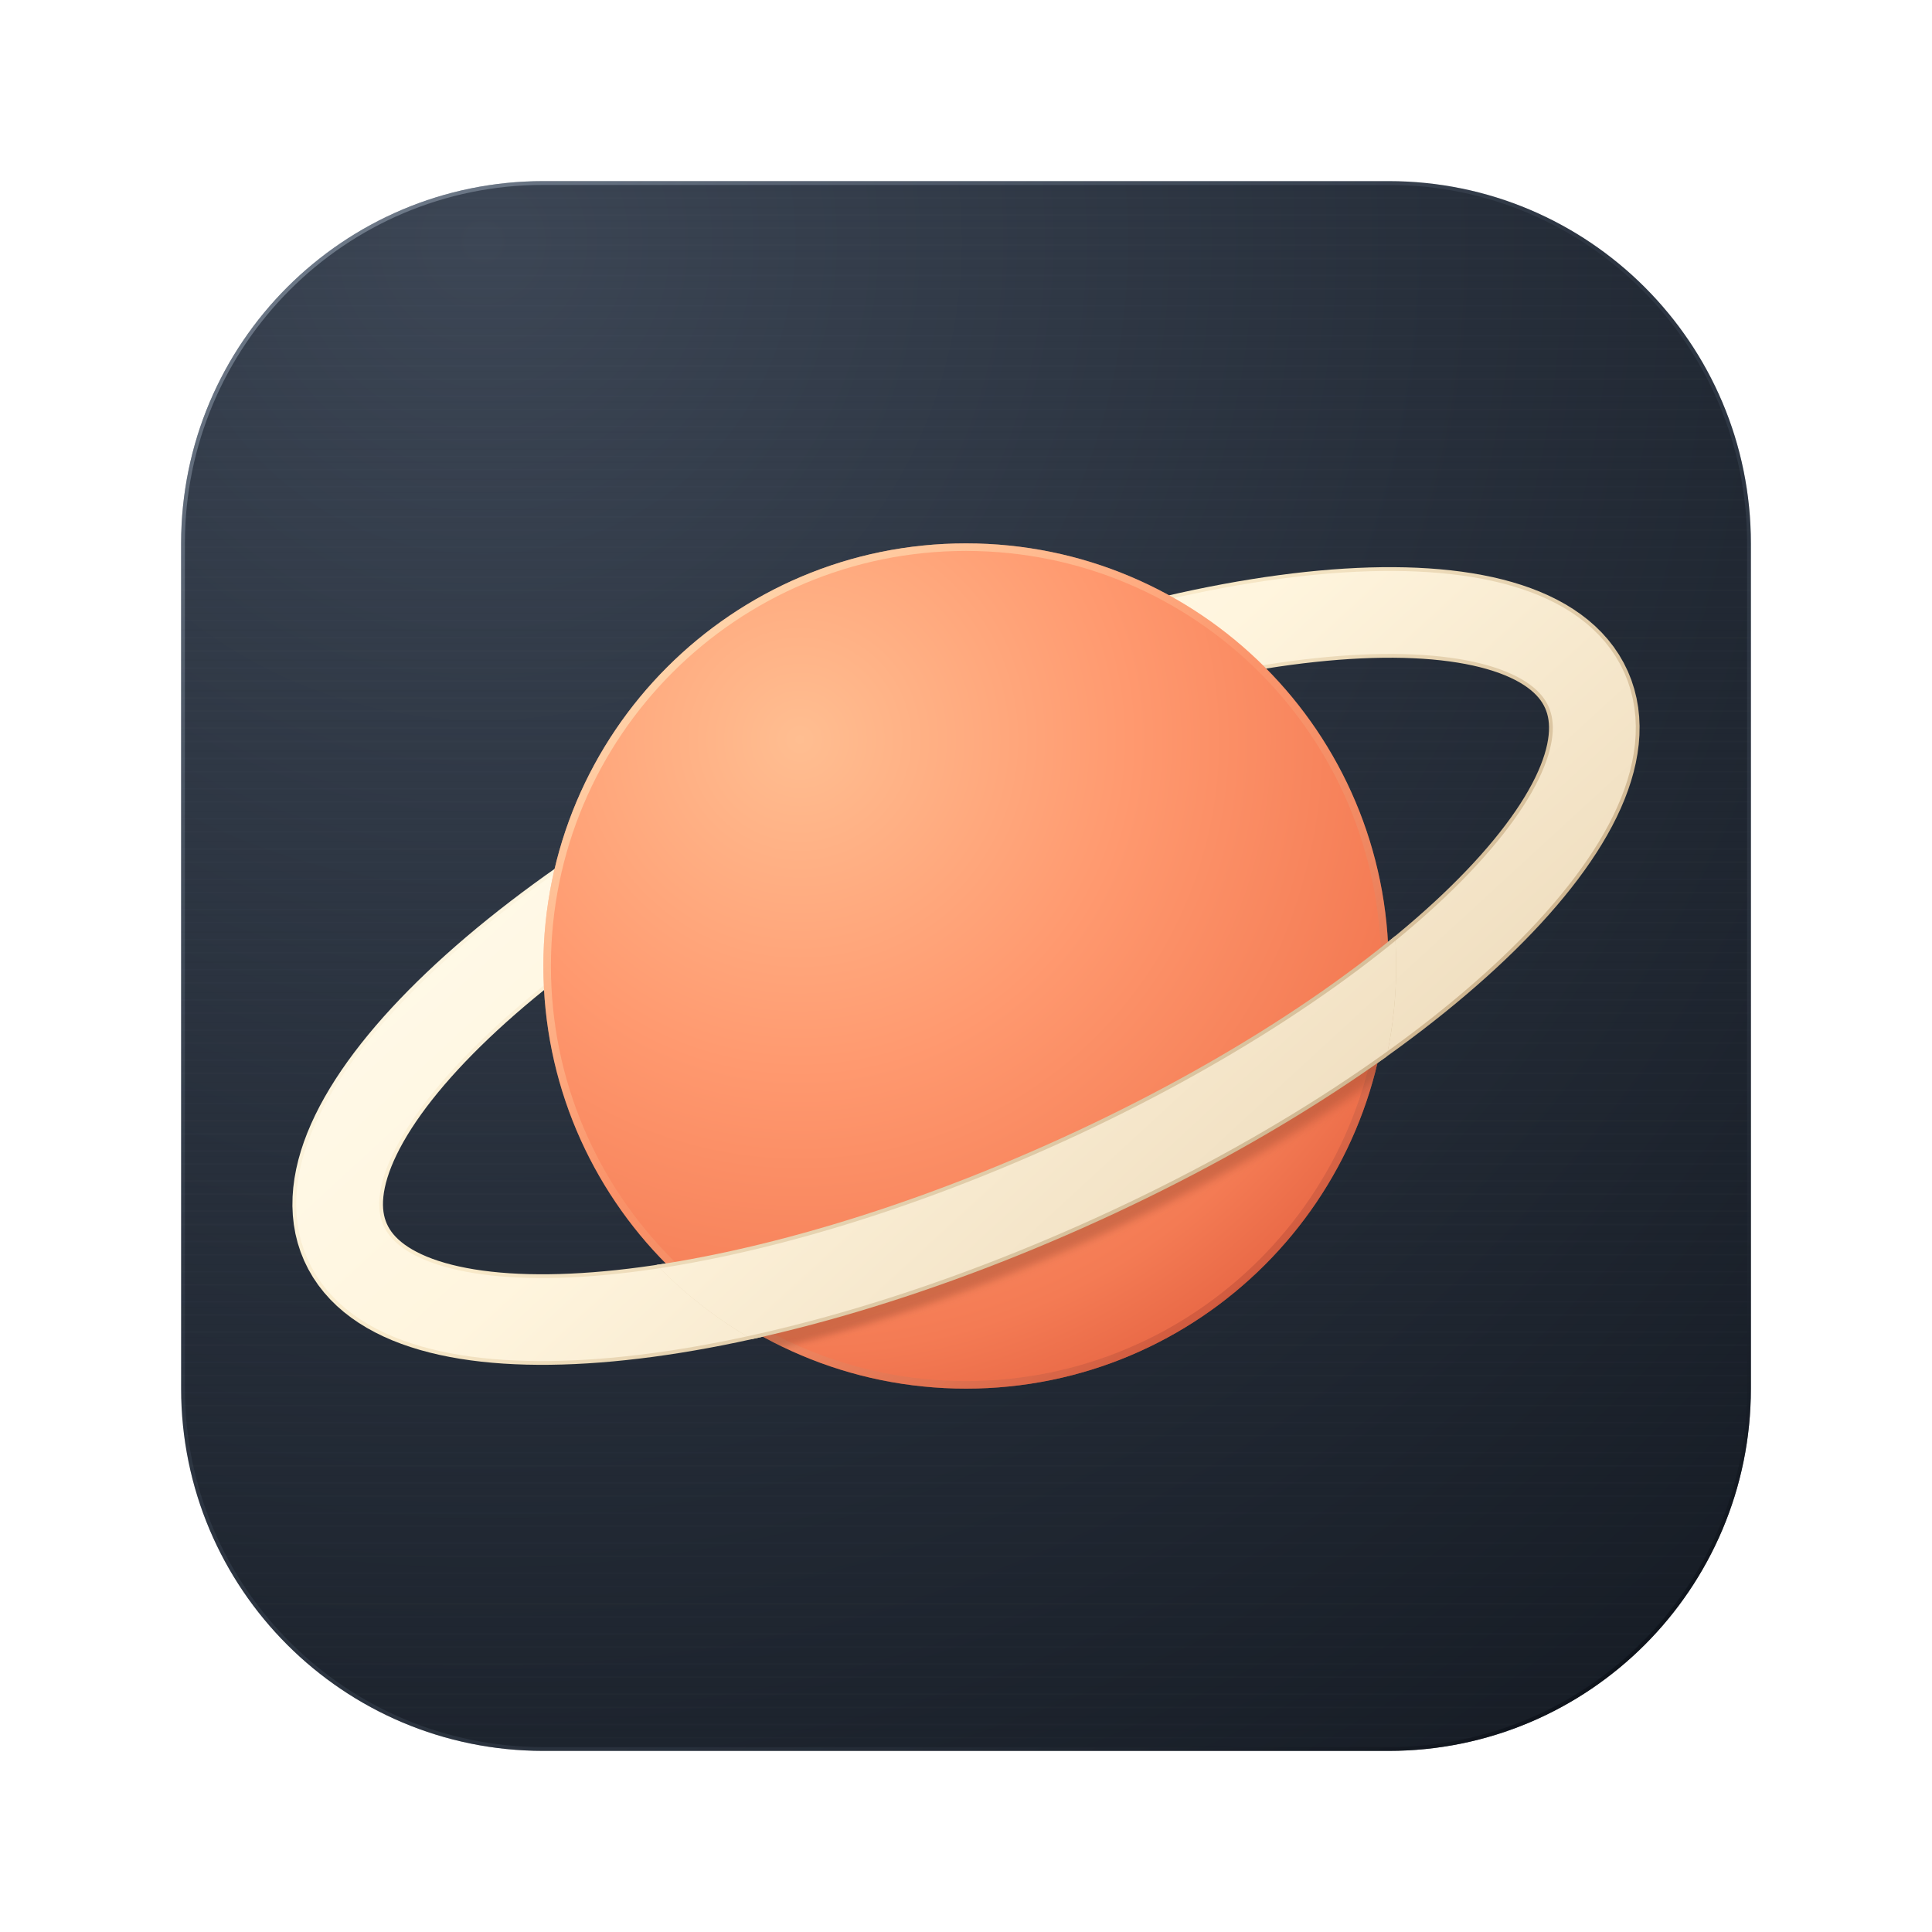
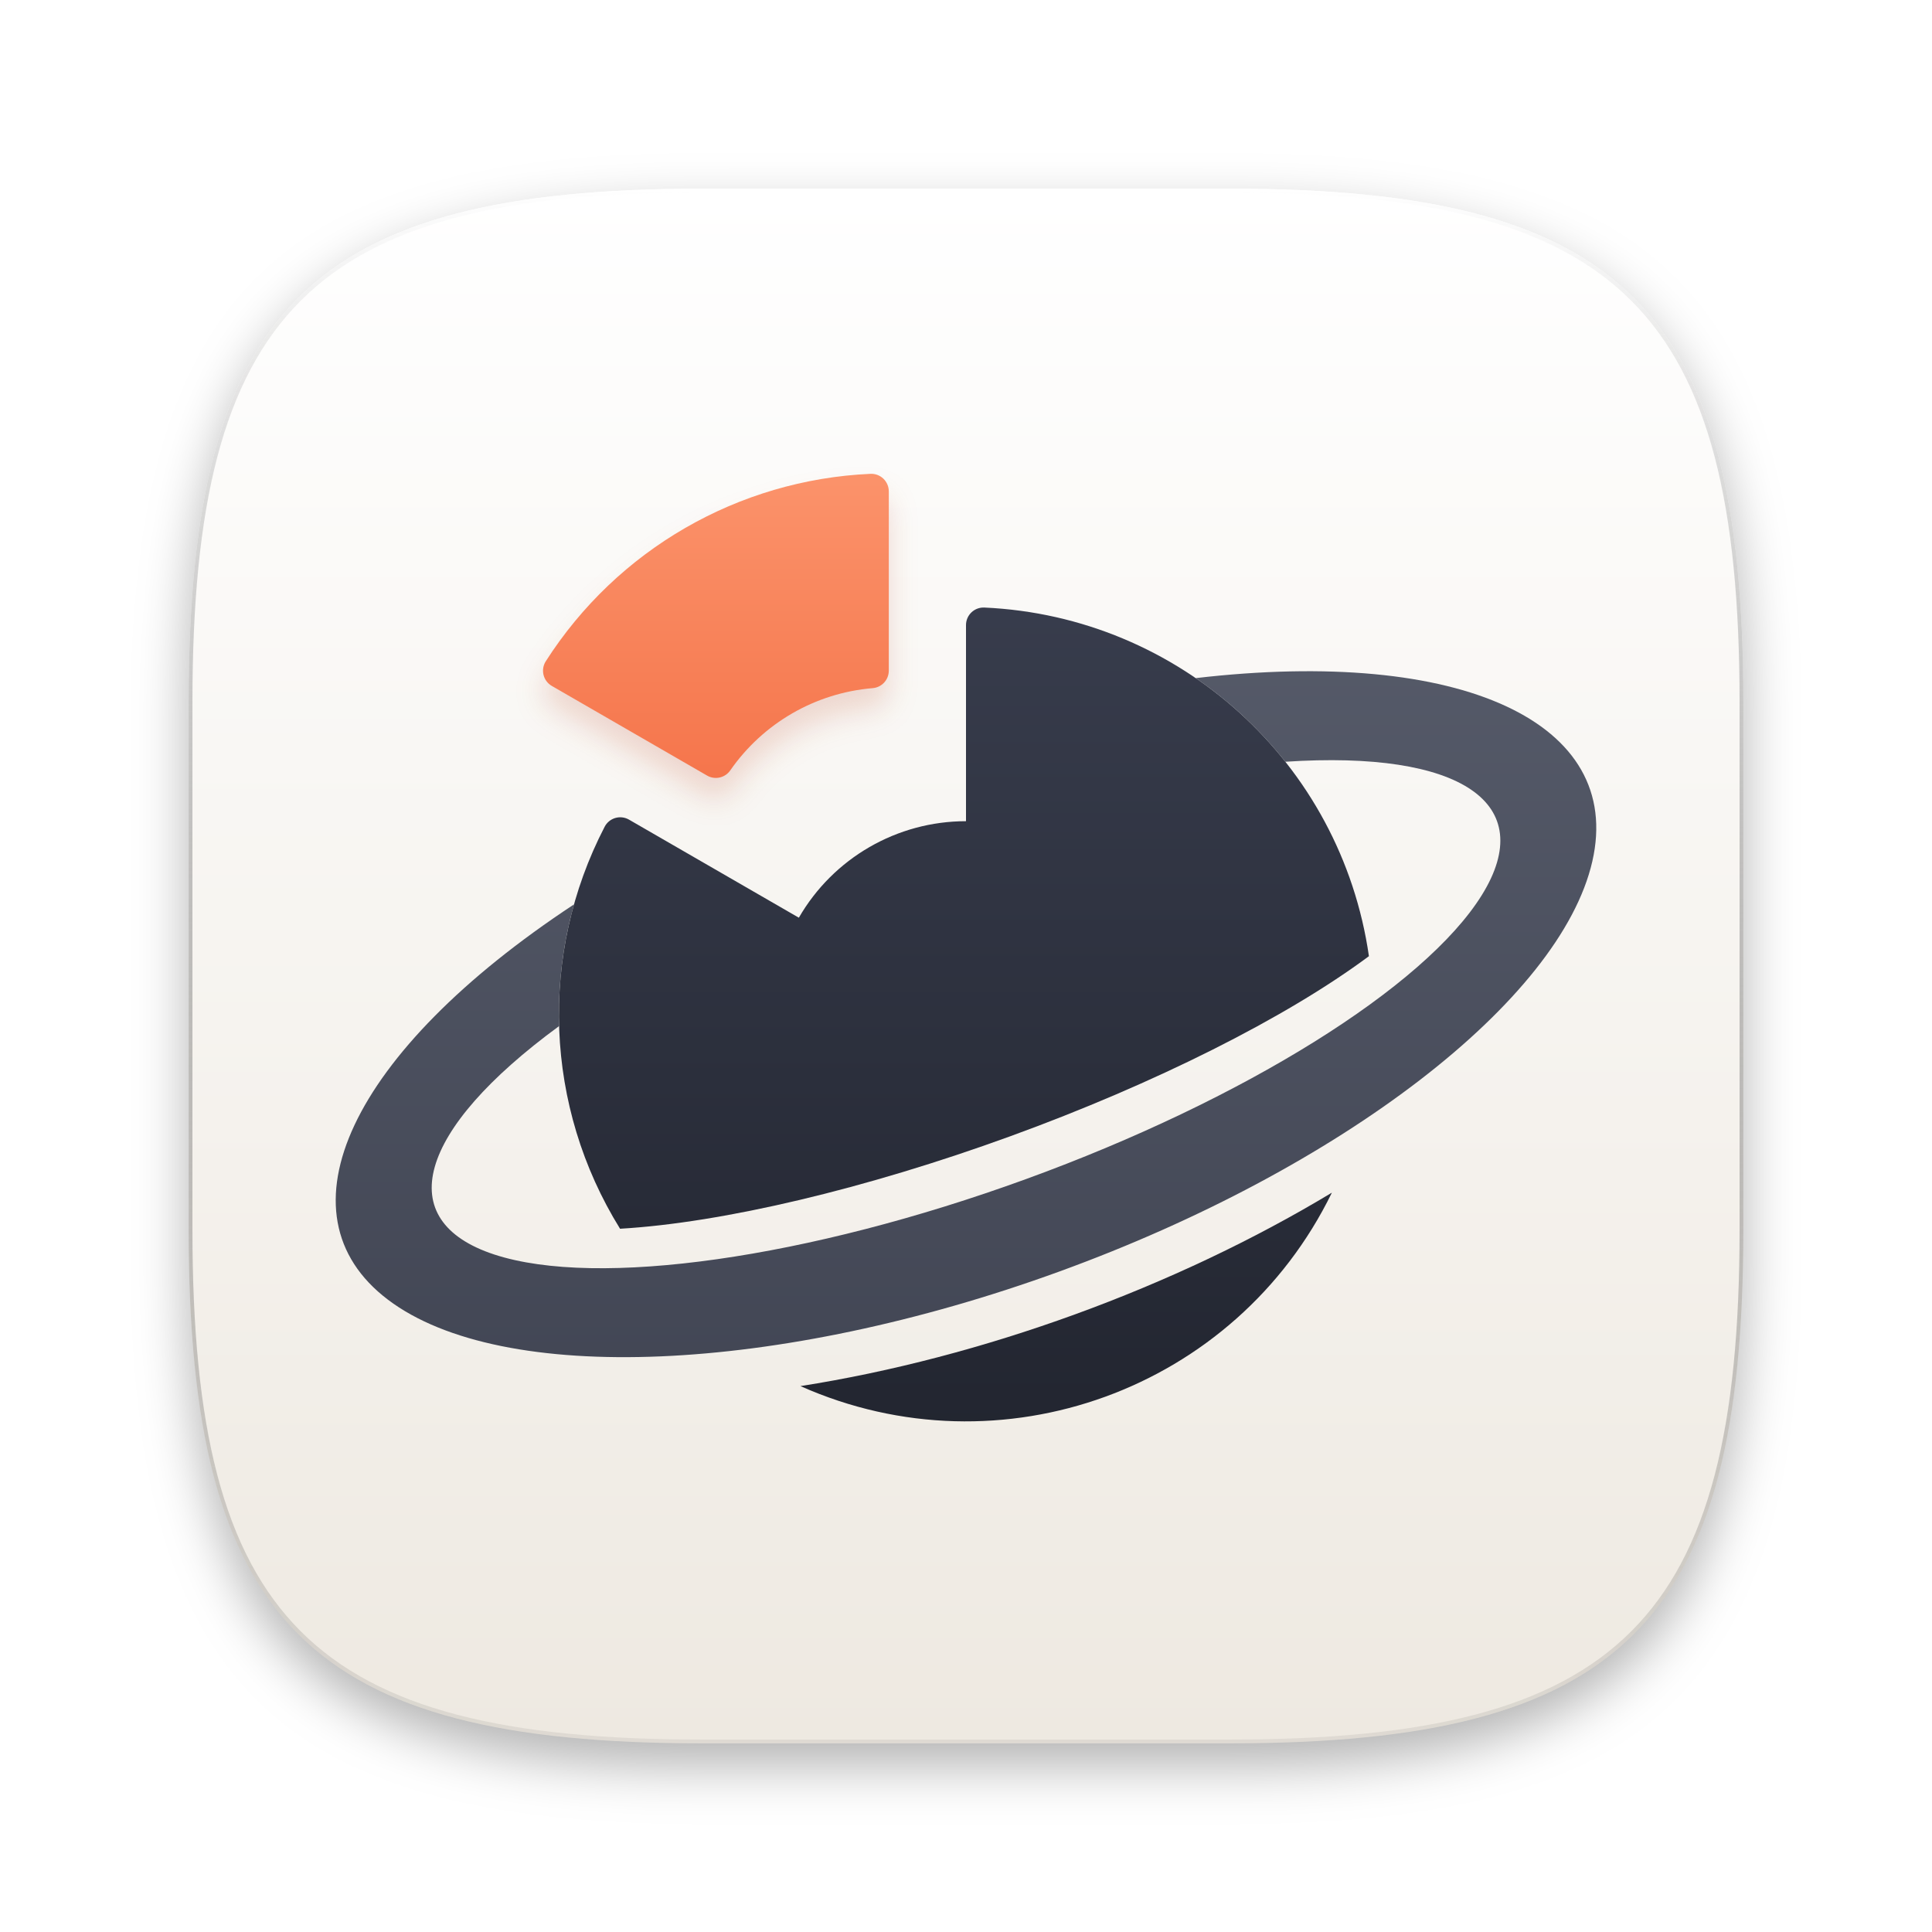
- <svg xmlns="http://www.w3.org/2000/svg" width="1024" height="1024" viewBox="0 0 1024 1024" role="img" aria-labelledby="title description">
+ <svg xmlns="http://www.w3.org/2000/svg" viewBox="0 0 1024 1024" width="1024" height="1024" role="img" aria-labelledby="title">
  <defs>
-     <radialGradient id="tile" cx="256" cy="128" r="976" gradientUnits="userSpaceOnUse">
-       <stop stop-color="#3C4655" />
-       <stop offset=".52" stop-color="#272F3B" />
-       <stop offset="1" stop-color="#171D26" />
-     </radialGradient>
-     <linearGradient id="tile-edge" x1="192" y1="96" x2="832" y2="928" gradientUnits="userSpaceOnUse">
-       <stop stop-color="#BBC9D9" stop-opacity=".42" />
-       <stop offset=".4" stop-color="#68788D" stop-opacity=".12" />
-       <stop offset="1" stop-color="#090D14" stop-opacity=".72" />
+     <linearGradient id="tilefill" x1="0" y1="100" x2="0" y2="924" gradientUnits="userSpaceOnUse">
+       <stop stop-color="#FFFFFF" />
+       <stop offset="1" stop-color="#EEE9E1" />
    </linearGradient>
-     <radialGradient id="planet" cx="-88" cy="-120" r="416" gradientUnits="userSpaceOnUse">
-       <stop stop-color="#FFBE91" />
-       <stop offset=".42" stop-color="#FF996F" />
-       <stop offset=".78" stop-color="#F47B54" />
-       <stop offset="1" stop-color="#DF593A" />
-     </radialGradient>
-     <linearGradient id="planet-edge" x1="-160" y1="-192" x2="160" y2="192" gradientUnits="userSpaceOnUse">
-       <stop stop-color="#FFE5BD" stop-opacity=".76" />
-       <stop offset=".45" stop-color="#FFD5A6" stop-opacity=".12" />
-       <stop offset="1" stop-color="#B8412D" stop-opacity=".62" />
+     <linearGradient id="rim" x1="0" y1="100" x2="0" y2="924" gradientUnits="userSpaceOnUse">
+       <stop stop-color="#FFFFFF" stop-opacity=".9" />
+       <stop offset="1" stop-color="#000000" stop-opacity=".06" />
    </linearGradient>
-     <linearGradient id="ring" x1="-104" y1="-309" x2="104" y2="309" gradientUnits="userSpaceOnUse">
-       <stop stop-color="#FFFCEE" />
-       <stop offset=".44" stop-color="#FFF5DE" />
-       <stop offset="1" stop-color="#E8D3B1" />
+     <linearGradient id="ink" x1="0" y1="-328" x2="0" y2="302" gradientUnits="userSpaceOnUse">
+       <stop stop-color="#3C4152" />
+       <stop offset="1" stop-color="#1F222C" />
    </linearGradient>
-     <linearGradient id="ring-edge" x1="-104" y1="-309" x2="104" y2="309" gradientUnits="userSpaceOnUse">
-       <stop stop-color="#FFFFF4" />
-       <stop offset=".4" stop-color="#F9EACA" />
-       <stop offset="1" stop-color="#B99B73" />
+     <linearGradient id="stone" x1="0" y1="-328" x2="0" y2="302" gradientUnits="userSpaceOnUse">
+       <stop stop-color="#5A5F6E" />
+       <stop offset="1" stop-color="#3E4250" />
    </linearGradient>
-     <pattern id="satin" width="64" height="16" patternUnits="userSpaceOnUse">
-       <path d="M0 2H64M0 9H64" stroke="#DDE8F5" stroke-width=".5" opacity=".022" />
-       <path d="M0 5H64M0 14H64" stroke="#080D15" stroke-width=".5" opacity=".035" />
-     </pattern>
-     <ellipse id="orbit-path" rx="360" ry="128" fill="none" />
-     <g id="orbit">
-       <use href="#orbit-path" stroke="url(#ring-edge)" stroke-width="48" />
-       <use href="#orbit-path" stroke="url(#ring)" stroke-width="44" />
-     </g>
-     <clipPath id="front-half" clipPathUnits="userSpaceOnUse">
-       <rect x="-512" width="1024" height="512" />
+     <linearGradient id="coral" x1="0" y1="-428" x2="0" y2="-68" gradientUnits="userSpaceOnUse">
+       <stop stop-color="#FFA780" />
+       <stop offset="1" stop-color="#F36A40" />
+     </linearGradient>
+     <clipPath id="tileclip">
+       <path d="M372,100 H652 C860.08,100 924,163.92 924,372 V652 C924,860.08 860.08,924 652,924 H372 C163.92,924 100,860.08 100,652 V372 C100,163.92 163.92,100 372,100 Z" />
    </clipPath>
-     <clipPath id="planet-clip">
-       <circle r="224" />
-     </clipPath>
-     <clipPath id="ring-overlap">
-       <circle r="228" />
-     </clipPath>
-     <filter id="contact-shadow" x="-10%" y="-20%" width="120%" height="140%" color-interpolation-filters="sRGB">
-       <feGaussianBlur stdDeviation="3" />
+     <filter id="drop" x="-20%" y="-20%" width="140%" height="140%">
+       <feGaussianBlur stdDeviation="14" />
+     </filter>
+     <filter id="soft" x="-30%" y="-30%" width="160%" height="160%">
+       <feGaussianBlur stdDeviation="8" />
    </filter>
  </defs>
-   <rect x="96" y="96" width="832" height="832" rx="192" fill="url(#tile)" />
-   <rect x="96" y="96" width="832" height="832" rx="192" fill="url(#satin)" />
-   <rect x="97" y="97" width="830" height="830" rx="191" fill="none" stroke="url(#tile-edge)" stroke-width="2" />
-   <g transform="translate(512 512)">
-     <g transform="rotate(-24)">
-       <use href="#orbit" />
-     </g>
-     <circle r="224" fill="url(#planet)" />
-     <circle r="222" fill="none" stroke="url(#planet-edge)" stroke-width="4" />
-     <g clip-path="url(#planet-clip)">
-       <g transform="translate(0 8) rotate(-24)" clip-path="url(#front-half)">
-         <use href="#orbit-path" stroke="#612919" stroke-width="48" opacity=".26" filter="url(#contact-shadow)" />
-       </g>
-     </g>
-     <g clip-path="url(#ring-overlap)">
-       <g transform="rotate(-24)">
-         <use href="#orbit" clip-path="url(#front-half)" />
-       </g>
-     </g>
+   <path d="M372,100 H652 C860.08,100 924,163.92 924,372 V652 C924,860.08 860.08,924 652,924 H372 C163.92,924 100,860.08 100,652 V372 C100,163.92 163.92,100 372,100 Z" transform="translate(0 12)" fill="#000000" opacity=".3" filter="url(#drop)" />
+   <path d="M372,100 H652 C860.08,100 924,163.92 924,372 V652 C924,860.08 860.08,924 652,924 H372 C163.92,924 100,860.08 100,652 V372 C100,163.92 163.92,100 372,100 Z" fill="url(#tilefill)" />
+   <path d="M372,100 H652 C860.08,100 924,163.92 924,372 V652 C924,860.08 860.08,924 652,924 H372 C163.92,924 100,860.08 100,652 V372 C100,163.92 163.92,100 372,100 Z" fill="none" stroke="url(#rim)" stroke-width="4" clip-path="url(#tileclip)" />
+   <g id="mark" transform="translate(512.00 537.55) scale(0.930)">
+     <path id="ring" d="M-223.40,-62.58 A378.00,156.00 -20 1 0 130.91,-191.54 A232.00,232.00 0 0 1 182.00,-143.88 A322.00,100.00 -20 1 1 -231.90,6.77 A232.00,232.00 0 0 1 -223.40,-62.58 Z" fill="url(#stone)" />
+     <path id="planet" d="M-197.16,122.27 A232.00,232.00 0 0 1 -205.94,-106.83 A10.00,10.00 0 0 1 -192.06,-110.89 L-95.26,-55.00 A110.00,110.00 0 0 1 -0.00,-110.00 L-0.00,-221.77 A10.00,10.00 0 0 1 10.45,-231.76 A232.00,232.00 0 0 1 229.63,-33.07 A296.00,74.00 -20 0 1 -197.16,122.27 Z M208.52,101.71 A232.00,232.00 0 0 1 -94.35,211.95 A404.00,182.00 -20 0 0 208.52,101.71 Z" fill="url(#ink)" />
+     <path d="M-239.49,-201.14 A232.00,232.00 0 0 1 -54.45,-307.97 A10.00,10.00 0 0 1 -44.00,-297.98 L-44.00,-195.79 A10.00,10.00 0 0 1 -53.17,-185.83 A110.00,110.00 0 0 0 -134.35,-138.96 A10.00,10.00 0 0 1 -147.56,-136.00 L-236.06,-187.10 A10.00,10.00 0 0 1 -239.49,-201.14 Z" transform="translate(0 12)" fill="#B9411F" opacity=".18" filter="url(#soft)" />
+     <path id="slice" d="M-239.49,-201.14 A232.00,232.00 0 0 1 -54.45,-307.97 A10.00,10.00 0 0 1 -44.00,-297.98 L-44.00,-195.79 A10.00,10.00 0 0 1 -53.17,-185.83 A110.00,110.00 0 0 0 -134.35,-138.96 A10.00,10.00 0 0 1 -147.56,-136.00 L-236.06,-187.10 A10.00,10.00 0 0 1 -239.49,-201.14 Z" fill="url(#coral)" />
  </g>
</svg>
